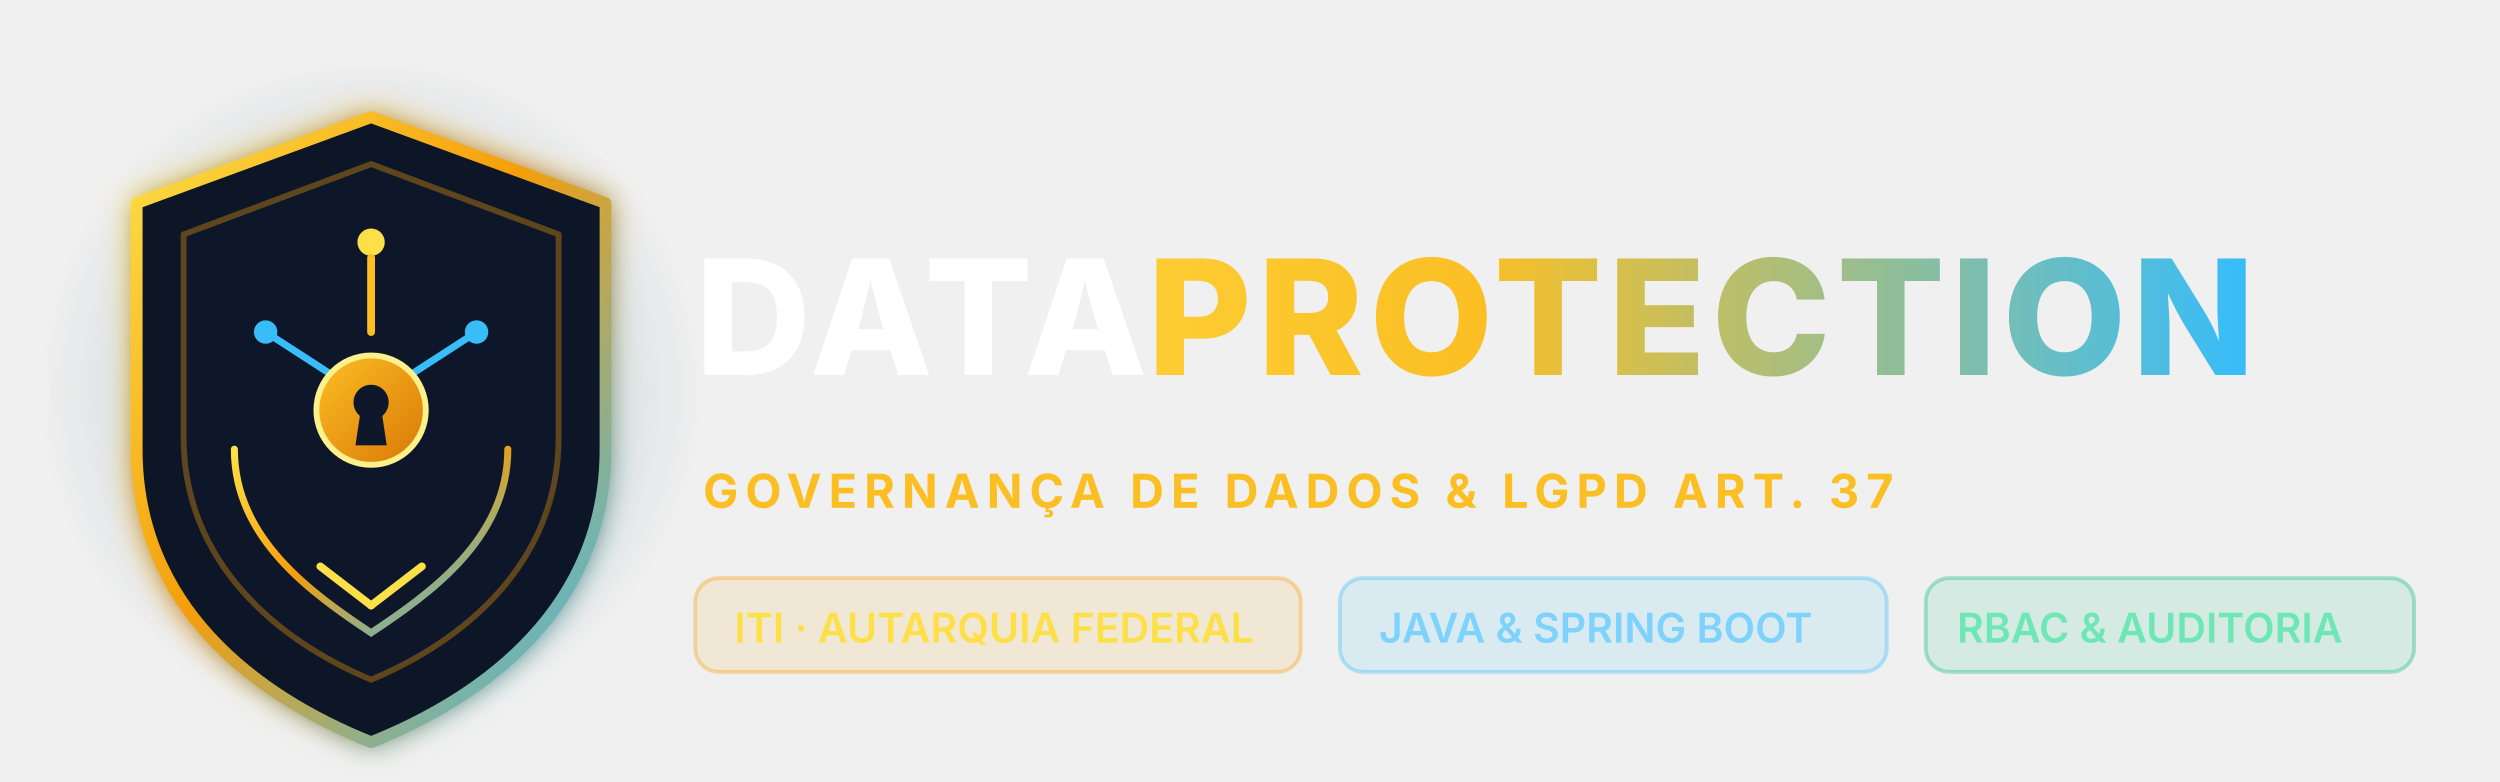
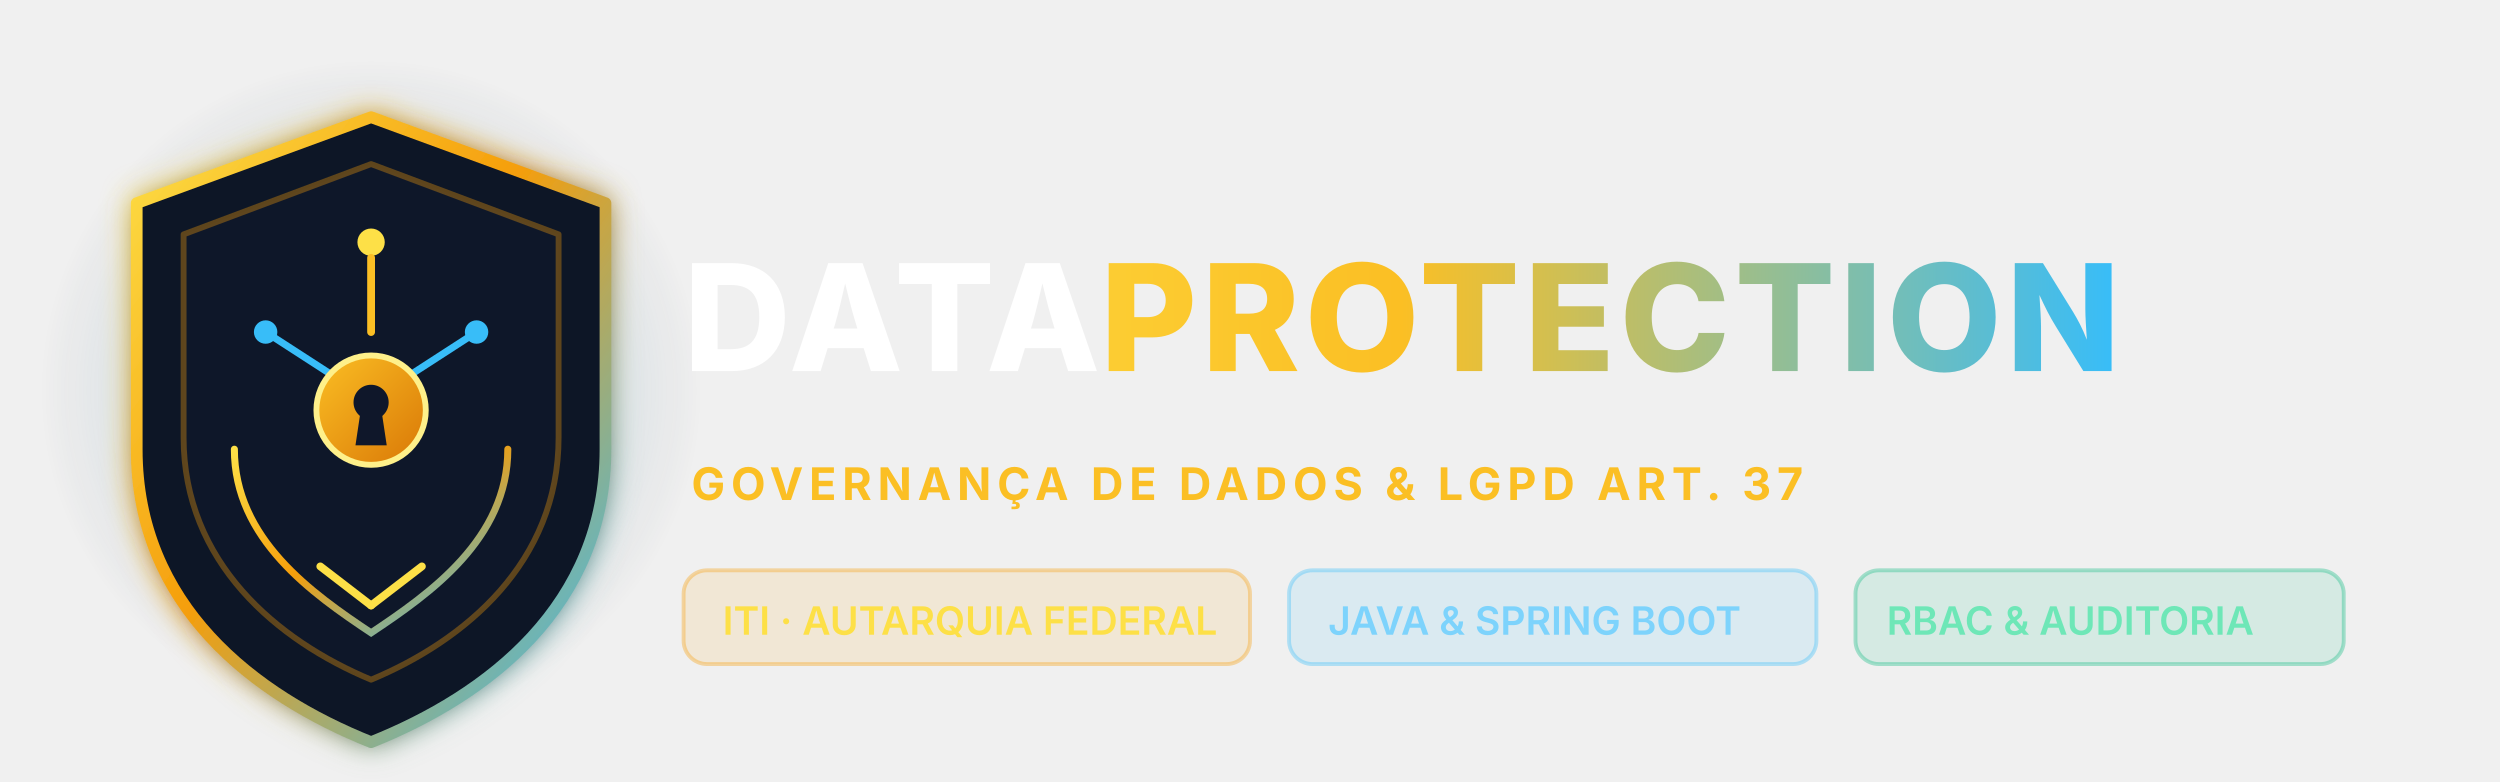
<svg xmlns="http://www.w3.org/2000/svg" viewBox="0 0 640 200" width="100%" height="100%">
  <defs>
    <radialGradient id="dpGlow" cx="50%" cy="50%" r="50%">
      <stop offset="0%" stop-color="#f59e0b" stop-opacity="0.32" />
      <stop offset="60%" stop-color="#38bdf8" stop-opacity="0.14" />
      <stop offset="100%" stop-color="#0a1224" stop-opacity="0" />
    </radialGradient>
    <linearGradient id="dpShieldGrad" x1="0%" y1="0%" x2="100%" y2="100%">
      <stop offset="0%" stop-color="#fde047" />
      <stop offset="45%" stop-color="#f59e0b" />
      <stop offset="100%" stop-color="#38bdf8" />
    </linearGradient>
    <linearGradient id="dpCoreGrad" x1="0%" y1="0%" x2="100%" y2="100%">
      <stop offset="0%" stop-color="#fbbf24" />
      <stop offset="100%" stop-color="#d97706" />
    </linearGradient>
    <linearGradient id="dpTextGrad" x1="0%" y1="0%" x2="100%" y2="0%">
      <stop offset="0%" stop-color="#fde047" />
      <stop offset="50%" stop-color="#fbbf24" />
      <stop offset="100%" stop-color="#38bdf8" />
    </linearGradient>
    <filter id="dpNeon" x="-20%" y="-20%" width="140%" height="140%">
      <feGaussianBlur stdDeviation="3.5" result="blur" />
      <feComposite in="SourceGraphic" in2="blur" operator="over" />
    </filter>
  </defs>
  <circle cx="95" cy="100" r="85" fill="url(#dpGlow)" />
  <g transform="translate(20, 20)">
    <path d="M 75,10               L 135,32               L 135,95               C 135,135 105,158 75,170               C 45,158 15,135 15,95               L 15,32 Z" fill="#0c1527" stroke="url(#dpShieldGrad)" stroke-width="3" stroke-linejoin="round" filter="url(#dpNeon)" />
    <path d="M 75,22               L 123,40               L 123,92               C 123,124 99,144 75,154               C 51,144 27,124 27,92               L 27,40 Z" fill="rgba(15, 23, 42, 0.75)" stroke="rgba(245, 158, 11, 0.35)" stroke-width="1.5" stroke-linejoin="round" />
    <circle cx="75" cy="42" r="3.5" fill="#fde047" />
    <line x1="75" y1="46" x2="75" y2="65" stroke="#fbbf24" stroke-width="2" stroke-linecap="round" />
    <line x1="48" y1="65" x2="65" y2="76" stroke="#38bdf8" stroke-width="1.8" stroke-linecap="round" />
    <circle cx="48" cy="65" r="3" fill="#38bdf8" />
    <line x1="102" y1="65" x2="85" y2="76" stroke="#38bdf8" stroke-width="1.8" stroke-linecap="round" />
    <circle cx="102" cy="65" r="3" fill="#38bdf8" />
    <circle cx="75" cy="85" r="14" fill="url(#dpCoreGrad)" stroke="#fef08a" stroke-width="1.5" />
    <circle cx="75" cy="83" r="4.5" fill="#0f172a" />
    <path d="M 72.5,84 L 77.5,84 L 79,94 L 71,94 Z" fill="#0f172a" />
    <path d="M 40,95 C 40,118 60,132 75,142 C 90,132 110,118 110,95" fill="none" stroke="url(#dpShieldGrad)" stroke-width="1.8" stroke-linecap="round" />
    <line x1="62" y1="125" x2="75" y2="135" stroke="#fde047" stroke-width="2" stroke-linecap="round" />
    <line x1="88" y1="125" x2="75" y2="135" stroke="#fde047" stroke-width="2" stroke-linecap="round" />
  </g>
-   <g transform="translate(178, 20)">
-     <text x="0" y="76" font-family="'Poppins', 'Inter', 'Segoe UI', sans-serif" font-weight="800" font-size="41" fill="#ffffff" letter-spacing="1.5">
+   <g transform="translate(175, 20)">
+     <text x="0" y="75" font-family="'Poppins', 'Inter', 'Segoe UI', sans-serif" font-weight="800" font-size="38" fill="#ffffff" letter-spacing="1.2">
      DATA<tspan fill="url(#dpTextGrad)">PROTECTION</tspan>
    </text>
-     <text x="2" y="110" font-family="'Inter', 'Segoe UI', sans-serif" font-weight="700" font-size="12" fill="#fbbf24" letter-spacing="1.8">
+     <text x="2" y="108" font-family="'Inter', 'Segoe UI', sans-serif" font-weight="700" font-size="11.5" fill="#fbbf24" letter-spacing="1.5">
      GOVERNANÇA DE DADOS &amp; LGPD ART. 37
    </text>
-     <g transform="translate(0, 128)">
-       <rect x="0" y="0" width="155" height="24" rx="6" fill="rgba(245, 158, 11, 0.12)" stroke="rgba(245, 158, 11, 0.35)" stroke-width="1" />
-       <text x="10" y="16.5" font-family="'Inter', sans-serif" font-weight="600" font-size="10.5" fill="#fde047">ITI · AUTARQUIA FEDERAL</text>
-       <rect x="165" y="0" width="140" height="24" rx="6" fill="rgba(56, 189, 248, 0.12)" stroke="rgba(56, 189, 248, 0.35)" stroke-width="1" />
-       <text x="175" y="16.5" font-family="'Inter', sans-serif" font-weight="600" font-size="10.5" fill="#7dd3fc">JAVA &amp; SPRING BOOT</text>
-       <rect x="315" y="0" width="125" height="24" rx="6" fill="rgba(16, 185, 129, 0.12)" stroke="rgba(16, 185, 129, 0.35)" stroke-width="1" />
-       <text x="323" y="16.5" font-family="'Inter', sans-serif" font-weight="600" font-size="10.5" fill="#6ee7b7">RBAC &amp; AUDITORIA</text>
+     <g transform="translate(0, 126)">
+       <rect x="0" y="0" width="145" height="24" rx="6" fill="rgba(245, 158, 11, 0.12)" stroke="rgba(245, 158, 11, 0.35)" stroke-width="1" />
+       <text x="10" y="16.5" font-family="'Inter', sans-serif" font-weight="600" font-size="10" fill="#fde047">ITI · AUTARQUIA FEDERAL</text>
+       <rect x="155" y="0" width="135" height="24" rx="6" fill="rgba(56, 189, 248, 0.12)" stroke="rgba(56, 189, 248, 0.35)" stroke-width="1" />
+       <text x="165" y="16.5" font-family="'Inter', sans-serif" font-weight="600" font-size="10" fill="#7dd3fc">JAVA &amp; SPRING BOOT</text>
+       <rect x="300" y="0" width="125" height="24" rx="6" fill="rgba(16, 185, 129, 0.12)" stroke="rgba(16, 185, 129, 0.35)" stroke-width="1" />
+       <text x="308" y="16.5" font-family="'Inter', sans-serif" font-weight="600" font-size="10" fill="#6ee7b7">RBAC &amp; AUDITORIA</text>
    </g>
  </g>
</svg>
